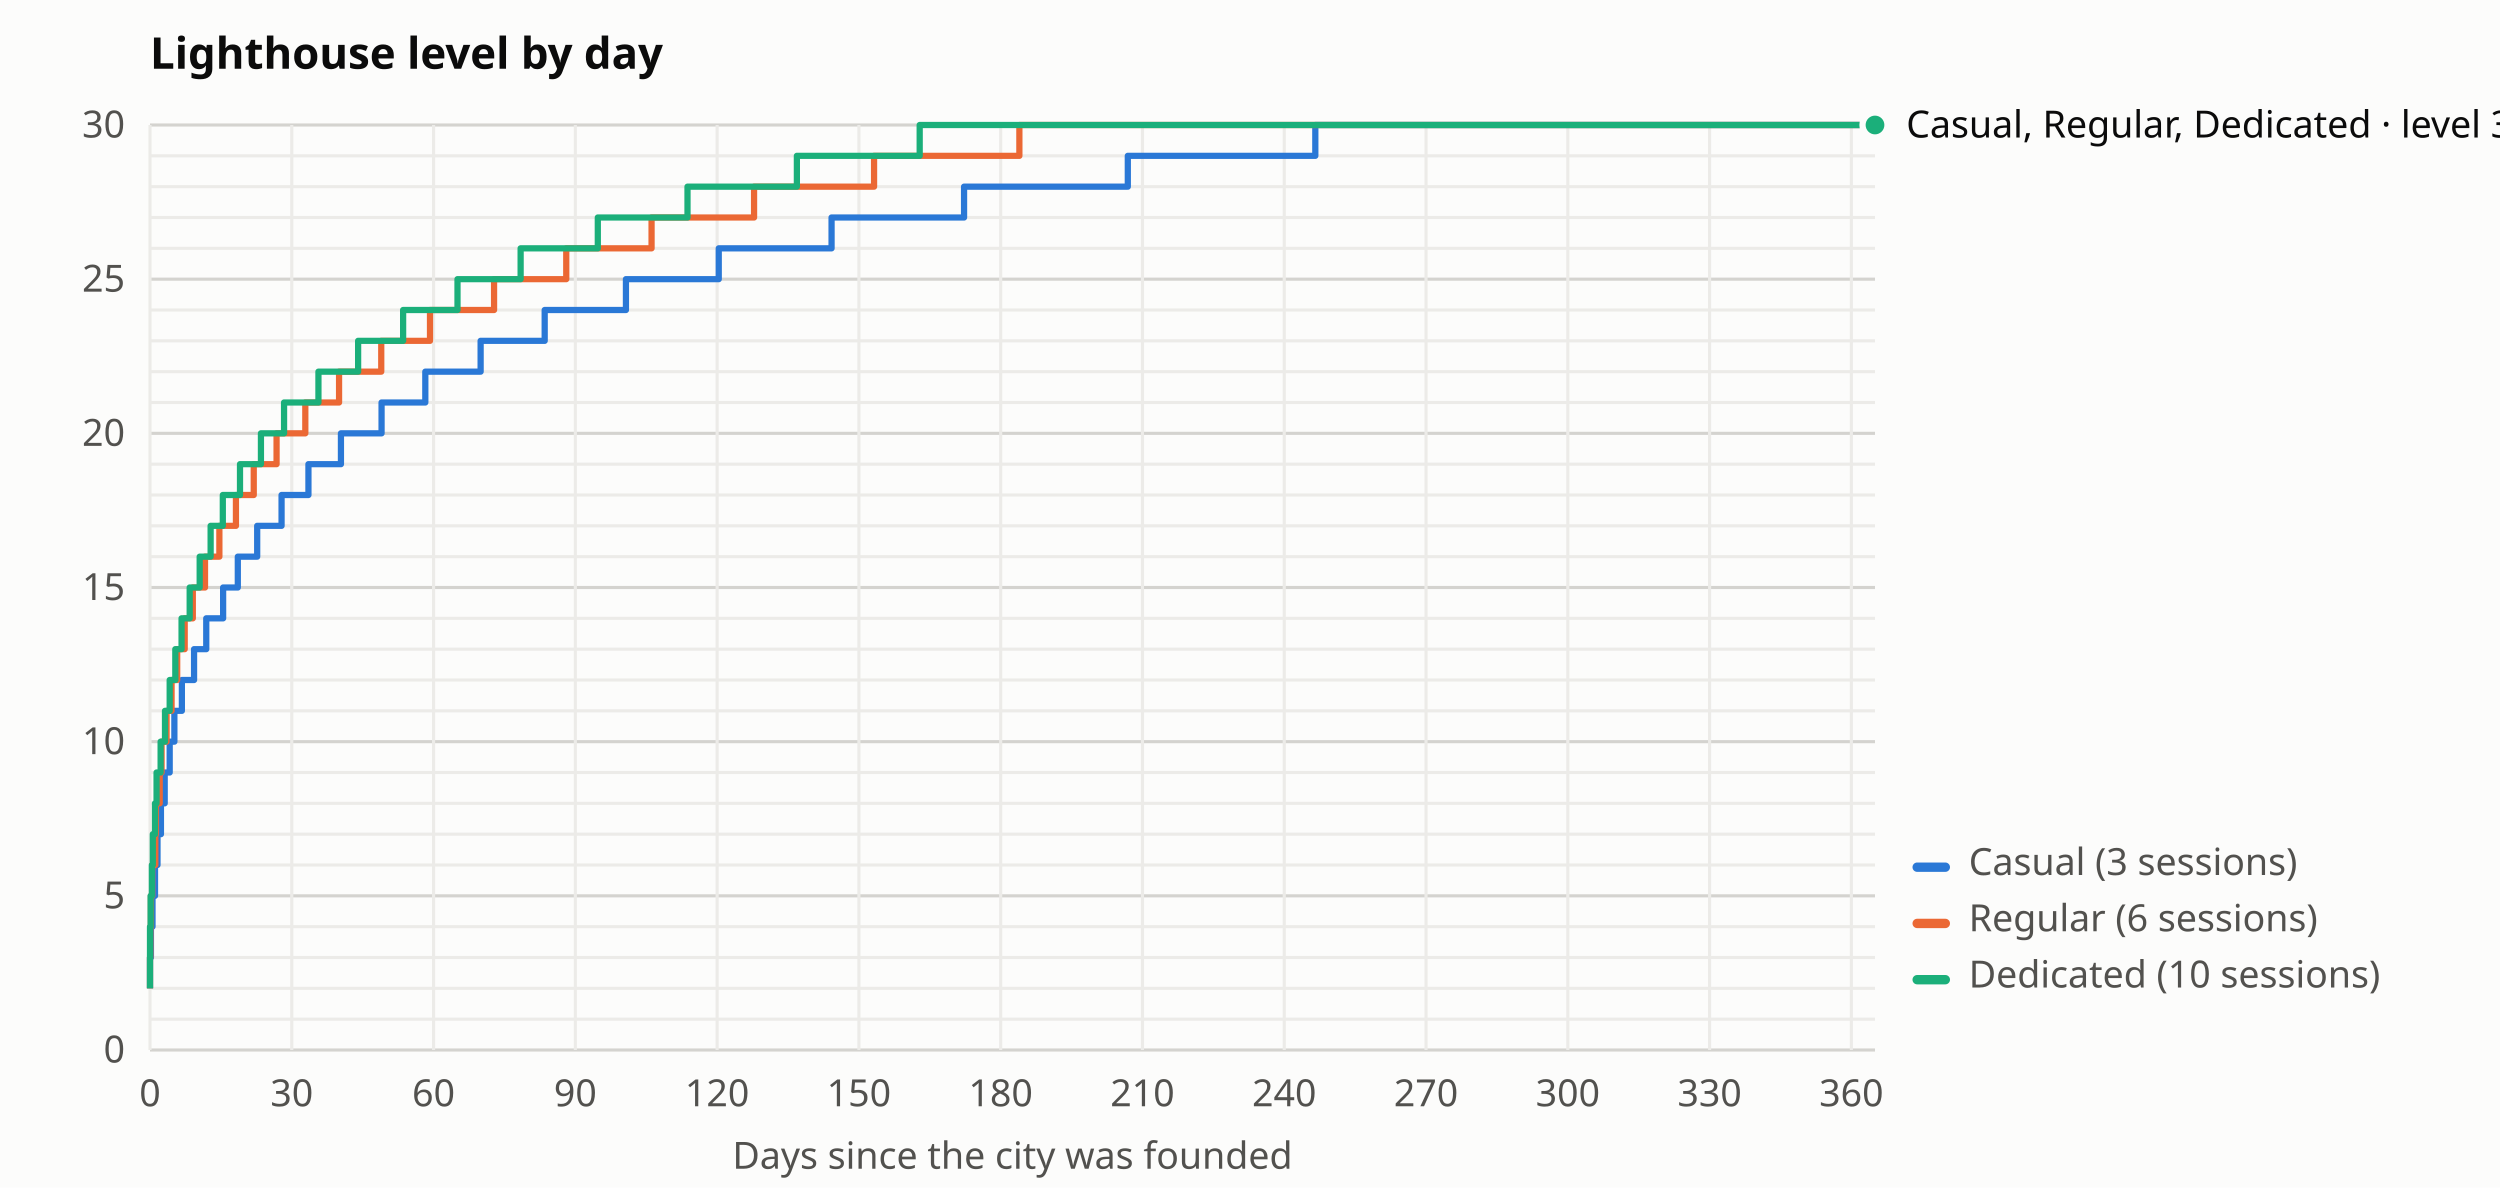
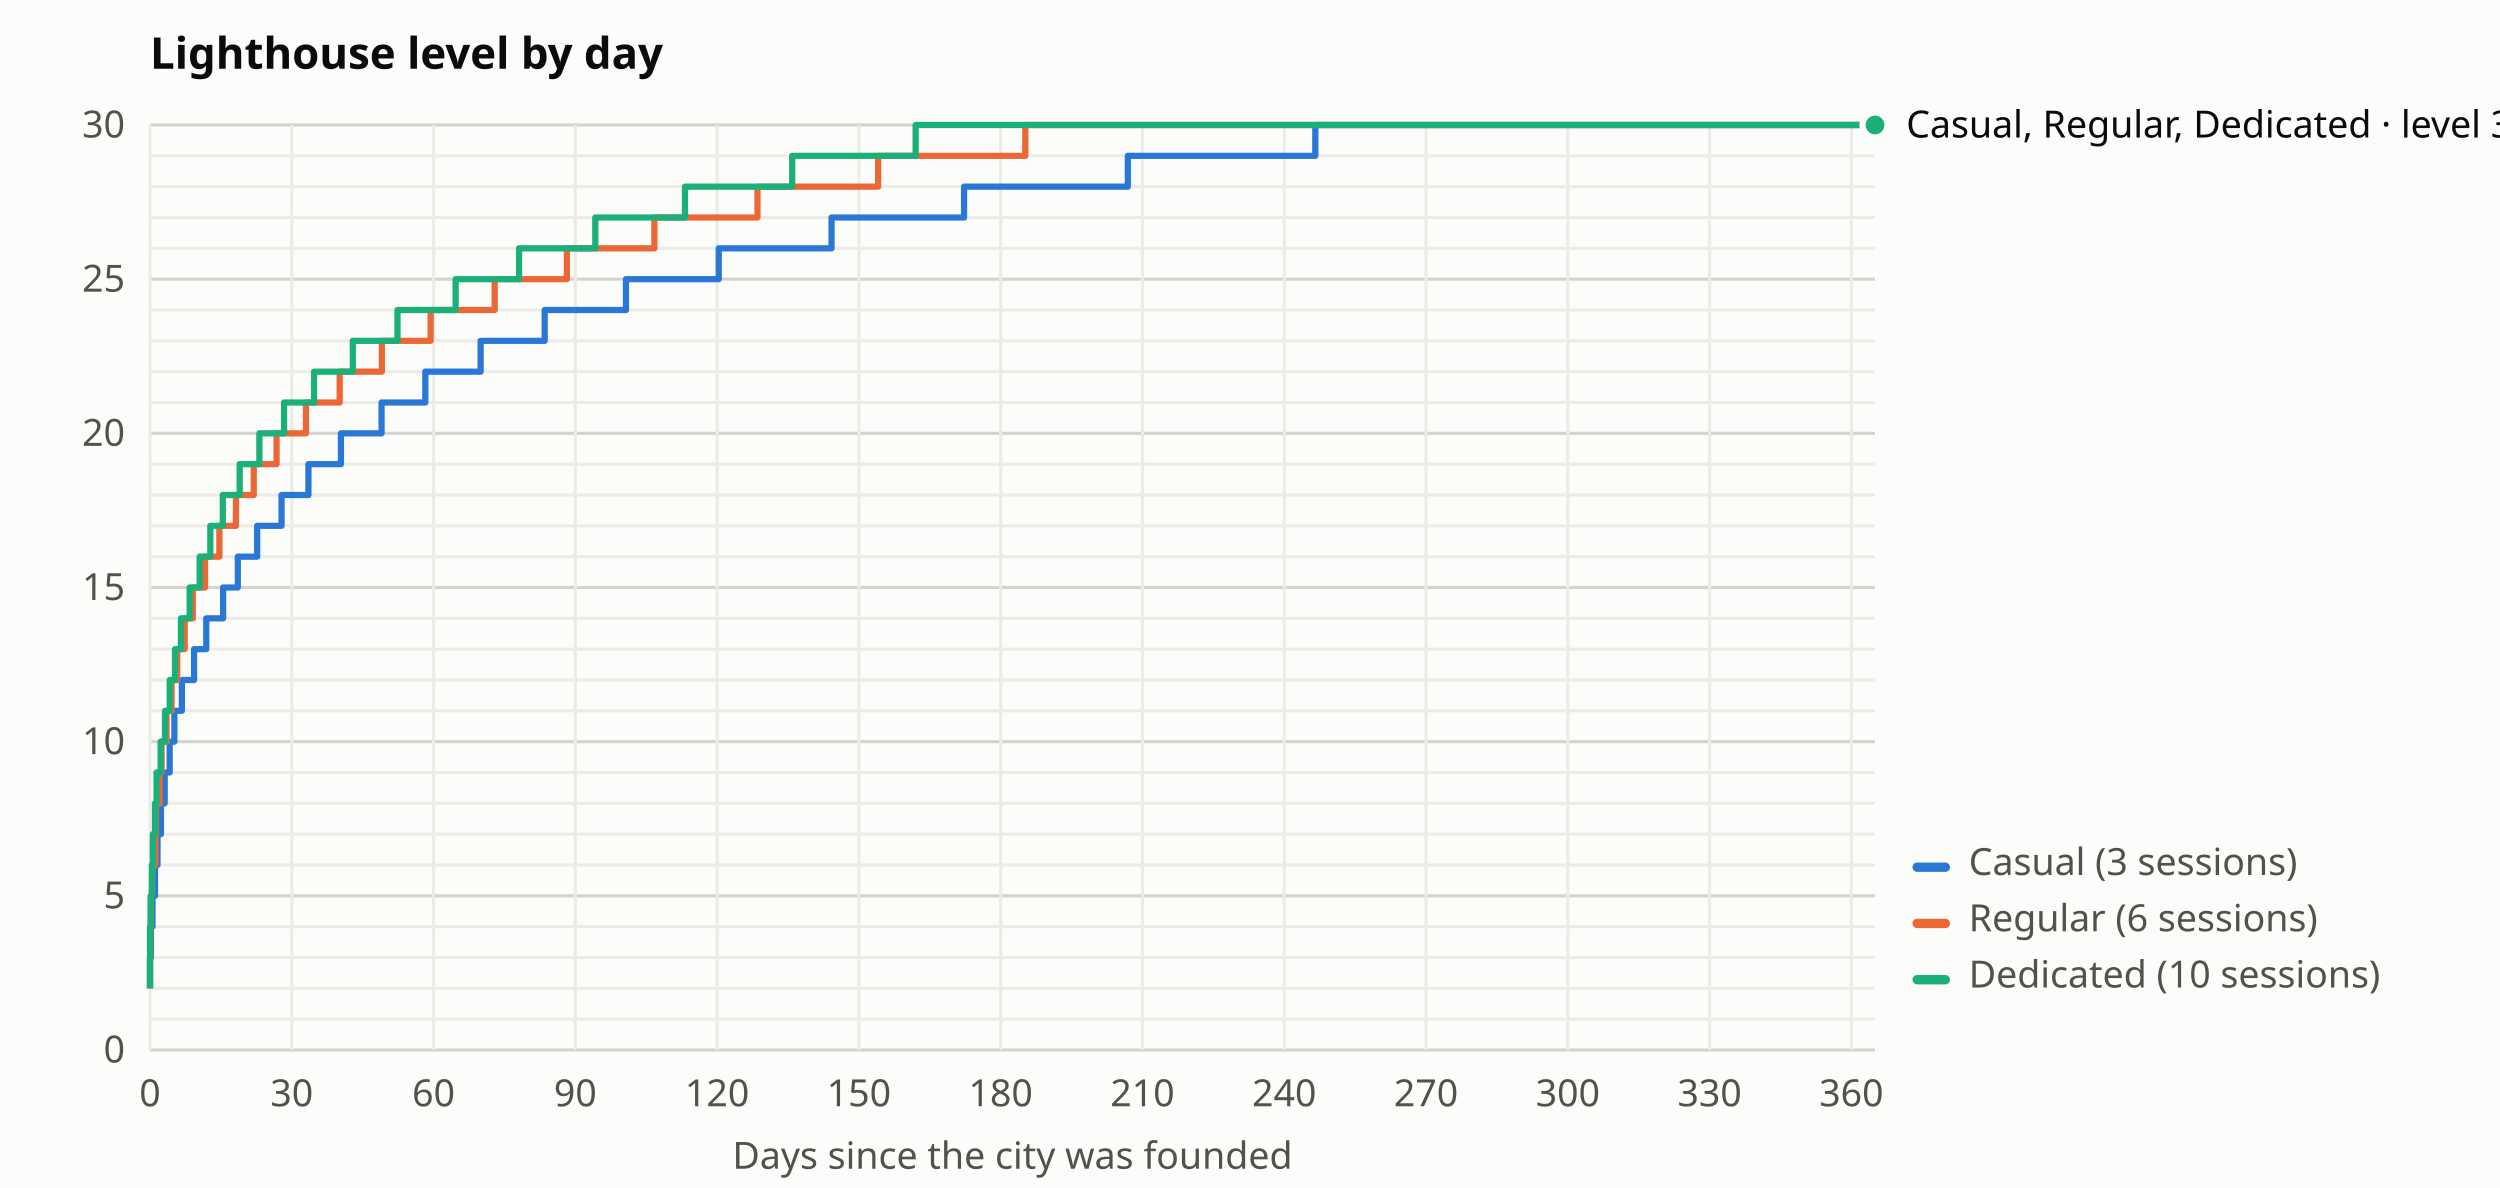
<svg xmlns="http://www.w3.org/2000/svg" viewBox="0 0 800 380" width="800" height="380" font-family="system-ui, sans-serif" font-size="12" role="img" aria-labelledby="t">
  <rect width="800" height="380" fill="#fcfcfb" />
  <text x="48" y="22" font-size="14" font-weight="600" fill="#0b0b0b">Lighthouse level by day</text>
  <line x1="48" x2="600" y1="336" y2="336" stroke="#d4d3cf" stroke-width="1" />
  <text x="40" y="340" text-anchor="end" fill="#52514e">0</text>
  <line x1="48" x2="600" y1="326.133" y2="326.133" stroke="#ecebe8" stroke-width="1" />
  <line x1="48" x2="600" y1="316.267" y2="316.267" stroke="#ecebe8" stroke-width="1" />
  <line x1="48" x2="600" y1="306.4" y2="306.4" stroke="#ecebe8" stroke-width="1" />
  <line x1="48" x2="600" y1="296.533" y2="296.533" stroke="#ecebe8" stroke-width="1" />
  <line x1="48" x2="600" y1="286.667" y2="286.667" stroke="#d4d3cf" stroke-width="1" />
  <text x="40" y="290.667" text-anchor="end" fill="#52514e">5</text>
  <line x1="48" x2="600" y1="276.8" y2="276.8" stroke="#ecebe8" stroke-width="1" />
  <line x1="48" x2="600" y1="266.933" y2="266.933" stroke="#ecebe8" stroke-width="1" />
  <line x1="48" x2="600" y1="257.067" y2="257.067" stroke="#ecebe8" stroke-width="1" />
  <line x1="48" x2="600" y1="247.2" y2="247.2" stroke="#ecebe8" stroke-width="1" />
  <line x1="48" x2="600" y1="237.333" y2="237.333" stroke="#d4d3cf" stroke-width="1" />
  <text x="40" y="241.333" text-anchor="end" fill="#52514e">10</text>
  <line x1="48" x2="600" y1="227.467" y2="227.467" stroke="#ecebe8" stroke-width="1" />
  <line x1="48" x2="600" y1="217.6" y2="217.6" stroke="#ecebe8" stroke-width="1" />
  <line x1="48" x2="600" y1="207.733" y2="207.733" stroke="#ecebe8" stroke-width="1" />
  <line x1="48" x2="600" y1="197.867" y2="197.867" stroke="#ecebe8" stroke-width="1" />
  <line x1="48" x2="600" y1="188" y2="188" stroke="#d4d3cf" stroke-width="1" />
  <text x="40" y="192" text-anchor="end" fill="#52514e">15</text>
  <line x1="48" x2="600" y1="178.133" y2="178.133" stroke="#ecebe8" stroke-width="1" />
  <line x1="48" x2="600" y1="168.267" y2="168.267" stroke="#ecebe8" stroke-width="1" />
  <line x1="48" x2="600" y1="158.4" y2="158.4" stroke="#ecebe8" stroke-width="1" />
  <line x1="48" x2="600" y1="148.533" y2="148.533" stroke="#ecebe8" stroke-width="1" />
  <line x1="48" x2="600" y1="138.667" y2="138.667" stroke="#d4d3cf" stroke-width="1" />
  <text x="40" y="142.667" text-anchor="end" fill="#52514e">20</text>
  <line x1="48" x2="600" y1="128.8" y2="128.8" stroke="#ecebe8" stroke-width="1" />
  <line x1="48" x2="600" y1="118.933" y2="118.933" stroke="#ecebe8" stroke-width="1" />
  <line x1="48" x2="600" y1="109.067" y2="109.067" stroke="#ecebe8" stroke-width="1" />
  <line x1="48" x2="600" y1="99.2" y2="99.2" stroke="#ecebe8" stroke-width="1" />
  <line x1="48" x2="600" y1="89.333" y2="89.333" stroke="#d4d3cf" stroke-width="1" />
  <text x="40" y="93.333" text-anchor="end" fill="#52514e">25</text>
  <line x1="48" x2="600" y1="79.467" y2="79.467" stroke="#ecebe8" stroke-width="1" />
  <line x1="48" x2="600" y1="69.6" y2="69.6" stroke="#ecebe8" stroke-width="1" />
  <line x1="48" x2="600" y1="59.733" y2="59.733" stroke="#ecebe8" stroke-width="1" />
  <line x1="48" x2="600" y1="49.867" y2="49.867" stroke="#ecebe8" stroke-width="1" />
  <line x1="48" x2="600" y1="40" y2="40" stroke="#d4d3cf" stroke-width="1" />
  <text x="40" y="44" text-anchor="end" fill="#52514e">30</text>
  <line x1="48" x2="48" y1="40" y2="336" stroke="#ecebe8" stroke-width="1" />
  <text x="48" y="354" text-anchor="middle" fill="#52514e">0</text>
  <line x1="93.37" x2="93.37" y1="40" y2="336" stroke="#ecebe8" stroke-width="1" />
  <text x="93.37" y="354" text-anchor="middle" fill="#52514e">30</text>
  <line x1="138.74" x2="138.74" y1="40" y2="336" stroke="#ecebe8" stroke-width="1" />
  <text x="138.74" y="354" text-anchor="middle" fill="#52514e">60</text>
  <line x1="184.11" x2="184.11" y1="40" y2="336" stroke="#ecebe8" stroke-width="1" />
  <text x="184.11" y="354" text-anchor="middle" fill="#52514e">90</text>
  <line x1="229.479" x2="229.479" y1="40" y2="336" stroke="#ecebe8" stroke-width="1" />
  <text x="229.479" y="354" text-anchor="middle" fill="#52514e">120</text>
  <line x1="274.849" x2="274.849" y1="40" y2="336" stroke="#ecebe8" stroke-width="1" />
  <text x="274.849" y="354" text-anchor="middle" fill="#52514e">150</text>
  <line x1="320.219" x2="320.219" y1="40" y2="336" stroke="#ecebe8" stroke-width="1" />
  <text x="320.219" y="354" text-anchor="middle" fill="#52514e">180</text>
  <line x1="365.589" x2="365.589" y1="40" y2="336" stroke="#ecebe8" stroke-width="1" />
  <text x="365.589" y="354" text-anchor="middle" fill="#52514e">210</text>
  <line x1="410.959" x2="410.959" y1="40" y2="336" stroke="#ecebe8" stroke-width="1" />
  <text x="410.959" y="354" text-anchor="middle" fill="#52514e">240</text>
  <line x1="456.329" x2="456.329" y1="40" y2="336" stroke="#ecebe8" stroke-width="1" />
  <text x="456.329" y="354" text-anchor="middle" fill="#52514e">270</text>
  <line x1="501.699" x2="501.699" y1="40" y2="336" stroke="#ecebe8" stroke-width="1" />
  <text x="501.699" y="354" text-anchor="middle" fill="#52514e">300</text>
  <line x1="547.068" x2="547.068" y1="40" y2="336" stroke="#ecebe8" stroke-width="1" />
  <text x="547.068" y="354" text-anchor="middle" fill="#52514e">330</text>
  <line x1="592.438" x2="592.438" y1="40" y2="336" stroke="#ecebe8" stroke-width="1" />
  <text x="592.438" y="354" text-anchor="middle" fill="#52514e">360</text>
  <text x="324" y="374" text-anchor="middle" fill="#52514e">Days since the city was founded</text>
  <polyline points="48,316.267 48.0,316.267 48.0,306.4 48.3,306.4 48.3,296.533 48.8,296.533 48.8,286.667 49.6,286.667 49.6,276.8 50.4,276.8 50.4,266.933 51.5,266.933 51.5,257.067 52.7,257.067 52.7,247.2 54.3,247.2 54.3,237.333 55.8,237.333 55.8,227.467 58.2,227.467 58.2,217.6 62.1,217.6 62.1,207.733 66.0,207.733 66.0,197.867 71.4,197.867 71.4,188 76.1,188 76.1,178.133 82.3,178.133 82.3,168.267 90.1,168.267 90.1,158.4 98.7,158.4 98.7,148.533 109.1,148.533 109.1,138.667 122.1,138.667 122.1,128.8 136.1,128.8 136.1,118.933 153.8,118.933 153.8,109.067 174.3,109.067 174.3,99.2 200.3,99.2 200.3,89.333 230.0,89.333 230.0,79.467 266.1,79.467 266.1,69.6 308.5,69.6 308.5,59.733 360.9,59.733 360.9,49.867 420.9,49.867 420.9,40 600,40" fill="none" stroke="#2a78d6" stroke-width="2" stroke-linejoin="round" />
  <circle cx="600" cy="40" r="4" fill="#2a78d6" stroke="#fcfcfb" stroke-width="2" />
  <rect x="612" y="276" width="12" height="3" rx="1.5" fill="#2a78d6" />
  <text x="630" y="280" fill="#52514e">Casual (3 sessions)</text>
-   <polyline points="48,316.267 48.0,316.267 48.0,306.4 48.1,306.4 48.1,296.533 48.3,296.533 48.3,286.667 48.7,286.667 48.7,276.8 49.7,276.8 49.7,266.933 49.9,266.933 49.9,257.067 51.1,257.067 51.1,247.2 51.7,247.2 51.7,237.333 53.3,237.333 53.3,227.467 54.9,227.467 54.9,217.6 56.7,217.6 56.7,207.733 59.1,207.733 59.1,197.867 61.7,197.867 61.7,188 65.6,188 65.6,178.133 70.2,178.133 70.2,168.267 75.5,168.267 75.5,158.4 81.2,158.4 81.2,148.533 88.5,148.533 88.5,138.667 97.7,138.667 97.7,128.8 108.5,128.8 108.5,118.933 122.0,118.933 122.0,109.067 137.6,109.067 137.6,99.2 158.1,99.2 158.1,89.333 181.2,89.333 181.2,79.467 208.5,79.467 208.5,69.6 241.3,69.6 241.3,59.733 279.7,59.733 279.7,49.867 326.2,49.867 326.2,40 600,40" fill="none" stroke="#eb6834" stroke-width="2" stroke-linejoin="round" />
+   <polyline points="48,316.267 48.0,316.267 48.0,306.4 48.1,306.4 48.1,296.533 48.3,296.533 48.3,286.667 48.7,286.667 48.7,276.8 49.7,276.8 49.7,266.933 49.9,266.933 49.9,257.067 51.1,257.067 51.1,247.2 51.7,247.2 51.7,237.333 53.3,237.333 53.3,227.467 54.9,227.467 54.9,217.6 56.7,217.6 56.7,207.733 59.1,207.733 59.1,197.867 61.7,197.867 61.7,188 65.6,188 65.6,178.133 70.2,178.133 70.2,168.267 75.5,168.267 75.5,158.4 81.2,158.4 81.2,148.533 88.5,148.533 88.5,138.667 97.9,138.667 97.9,128.8 108.7,128.8 108.7,118.933 122.2,118.933 122.2,109.067 137.8,109.067 137.8,99.2 158.3,99.2 158.3,89.333 181.4,89.333 181.4,79.467 209.4,79.467 209.4,69.6 242.4,69.6 242.4,59.733 281.0,59.733 281.0,49.867 328.1,49.867 328.1,40 600,40" fill="none" stroke="#eb6834" stroke-width="2" stroke-linejoin="round" />
  <circle cx="600" cy="40" r="4" fill="#eb6834" stroke="#fcfcfb" stroke-width="2" />
  <rect x="612" y="294" width="12" height="3" rx="1.5" fill="#eb6834" />
  <text x="630" y="298" fill="#52514e">Regular (6 sessions)</text>
-   <polyline points="48,316.267 48.0,316.267 48.0,306.4 48.0,306.4 48.0,296.533 48.2,296.533 48.2,286.667 48.6,286.667 48.6,276.8 48.9,276.8 48.9,266.933 49.6,266.933 49.6,257.067 50.1,257.067 50.1,247.2 51.4,247.2 51.4,237.333 52.8,237.333 52.8,227.467 54.3,227.467 54.3,217.6 56.1,217.6 56.1,207.733 58.1,207.733 58.1,197.867 60.7,197.867 60.7,188 63.9,188 63.9,178.133 67.4,178.133 67.4,168.267 71.3,168.267 71.3,158.4 76.8,158.4 76.8,148.533 83.5,148.533 83.5,138.667 90.9,138.667 90.9,128.8 101.9,128.8 101.9,118.933 114.6,118.933 114.6,109.067 129.0,109.067 129.0,99.2 146.4,99.2 146.4,89.333 166.6,89.333 166.6,79.467 191.3,79.467 191.3,69.6 220.0,69.6 220.0,59.733 255.0,59.733 255.0,49.867 294.3,49.867 294.3,40 600,40" fill="none" stroke="#1baf7a" stroke-width="2" stroke-linejoin="round" />
+   <polyline points="48,316.267 48.0,316.267 48.0,306.4 48.0,306.4 48.0,296.533 48.2,296.533 48.2,286.667 48.6,286.667 48.6,276.8 48.9,276.8 48.9,266.933 49.6,266.933 49.6,257.067 50.1,257.067 50.1,247.2 51.4,247.2 51.4,237.333 52.8,237.333 52.8,227.467 54.3,227.467 54.3,217.6 56.0,217.6 56.0,207.733 57.9,207.733 57.9,197.867 60.7,197.867 60.7,188 63.9,188 63.9,178.133 67.3,178.133 67.3,168.267 71.3,168.267 71.3,158.4 76.7,158.4 76.7,148.533 83.0,148.533 83.0,138.667 90.9,138.667 90.9,128.8 100.5,128.8 100.5,118.933 112.9,118.933 112.9,109.067 127.2,109.067 127.2,99.2 145.8,99.2 145.8,89.333 166.1,89.333 166.1,79.467 190.5,79.467 190.5,69.6 219.2,69.6 219.2,59.733 253.5,59.733 253.5,49.867 293.0,49.867 293.0,40 600,40" fill="none" stroke="#1baf7a" stroke-width="2" stroke-linejoin="round" />
  <circle cx="600" cy="40" r="4" fill="#1baf7a" stroke="#fcfcfb" stroke-width="2" />
  <rect x="612" y="312" width="12" height="3" rx="1.5" fill="#1baf7a" />
  <text x="630" y="316" fill="#52514e">Dedicated (10 sessions)</text>
  <text x="610" y="44" fill="#0b0b0b">Casual, Regular, Dedicated · level 30</text>
</svg>
